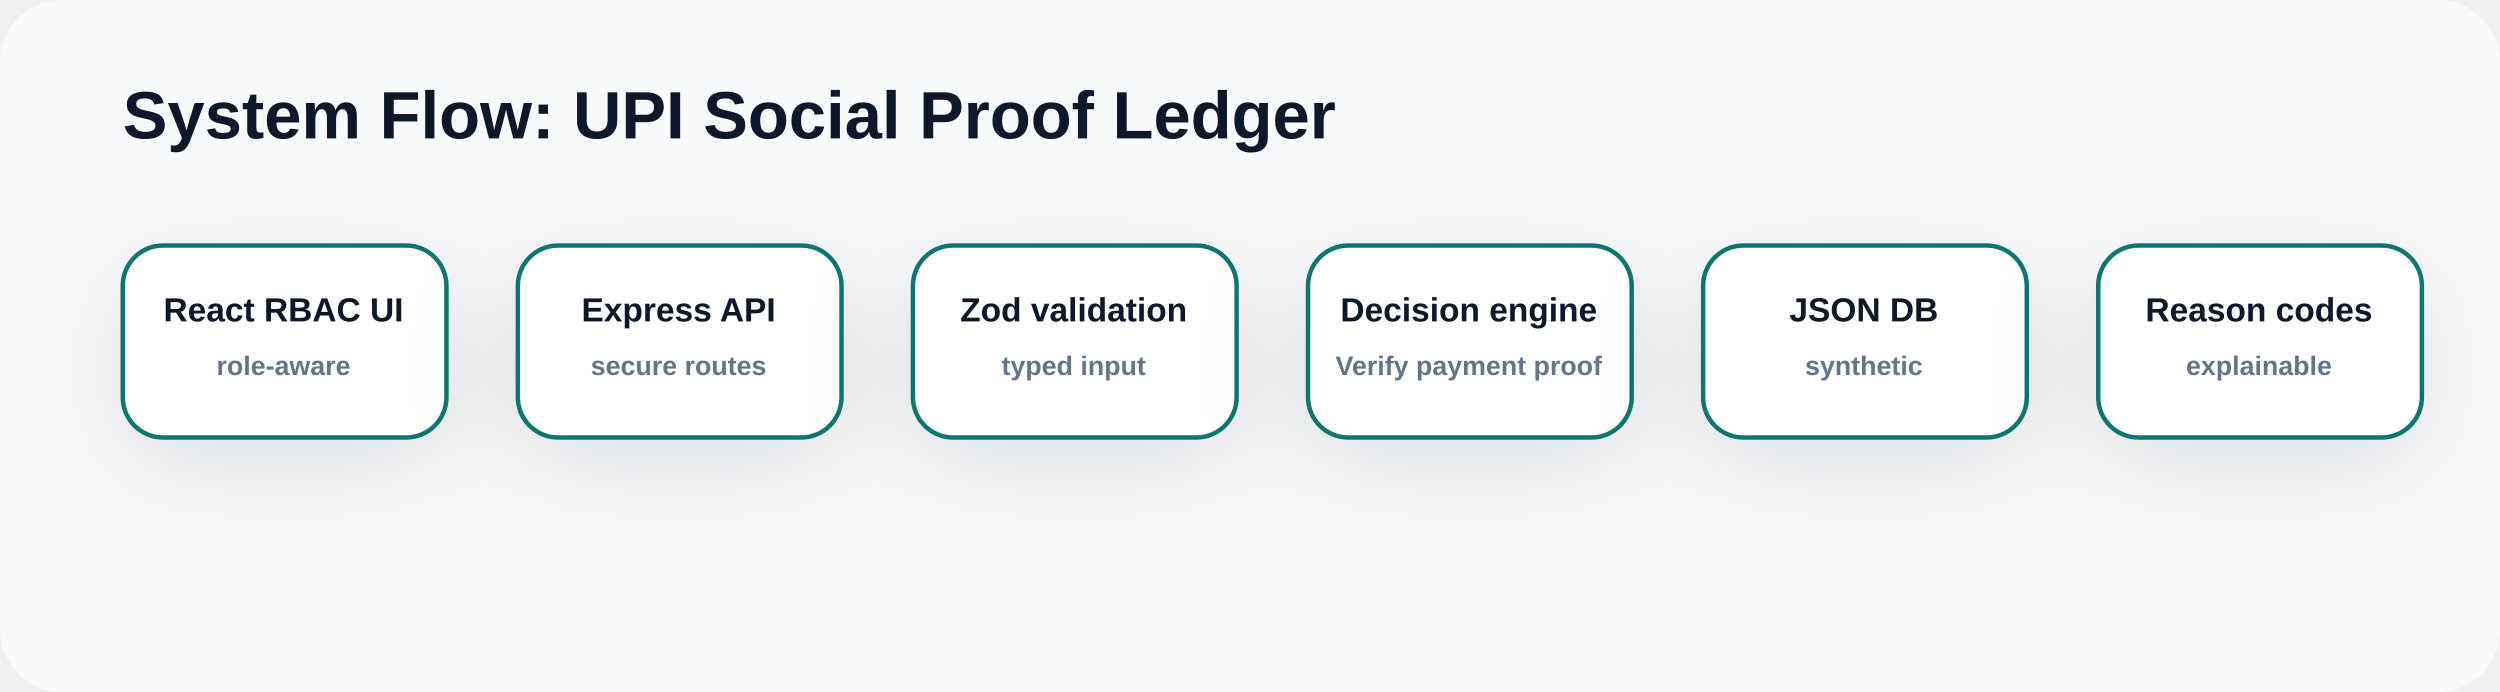
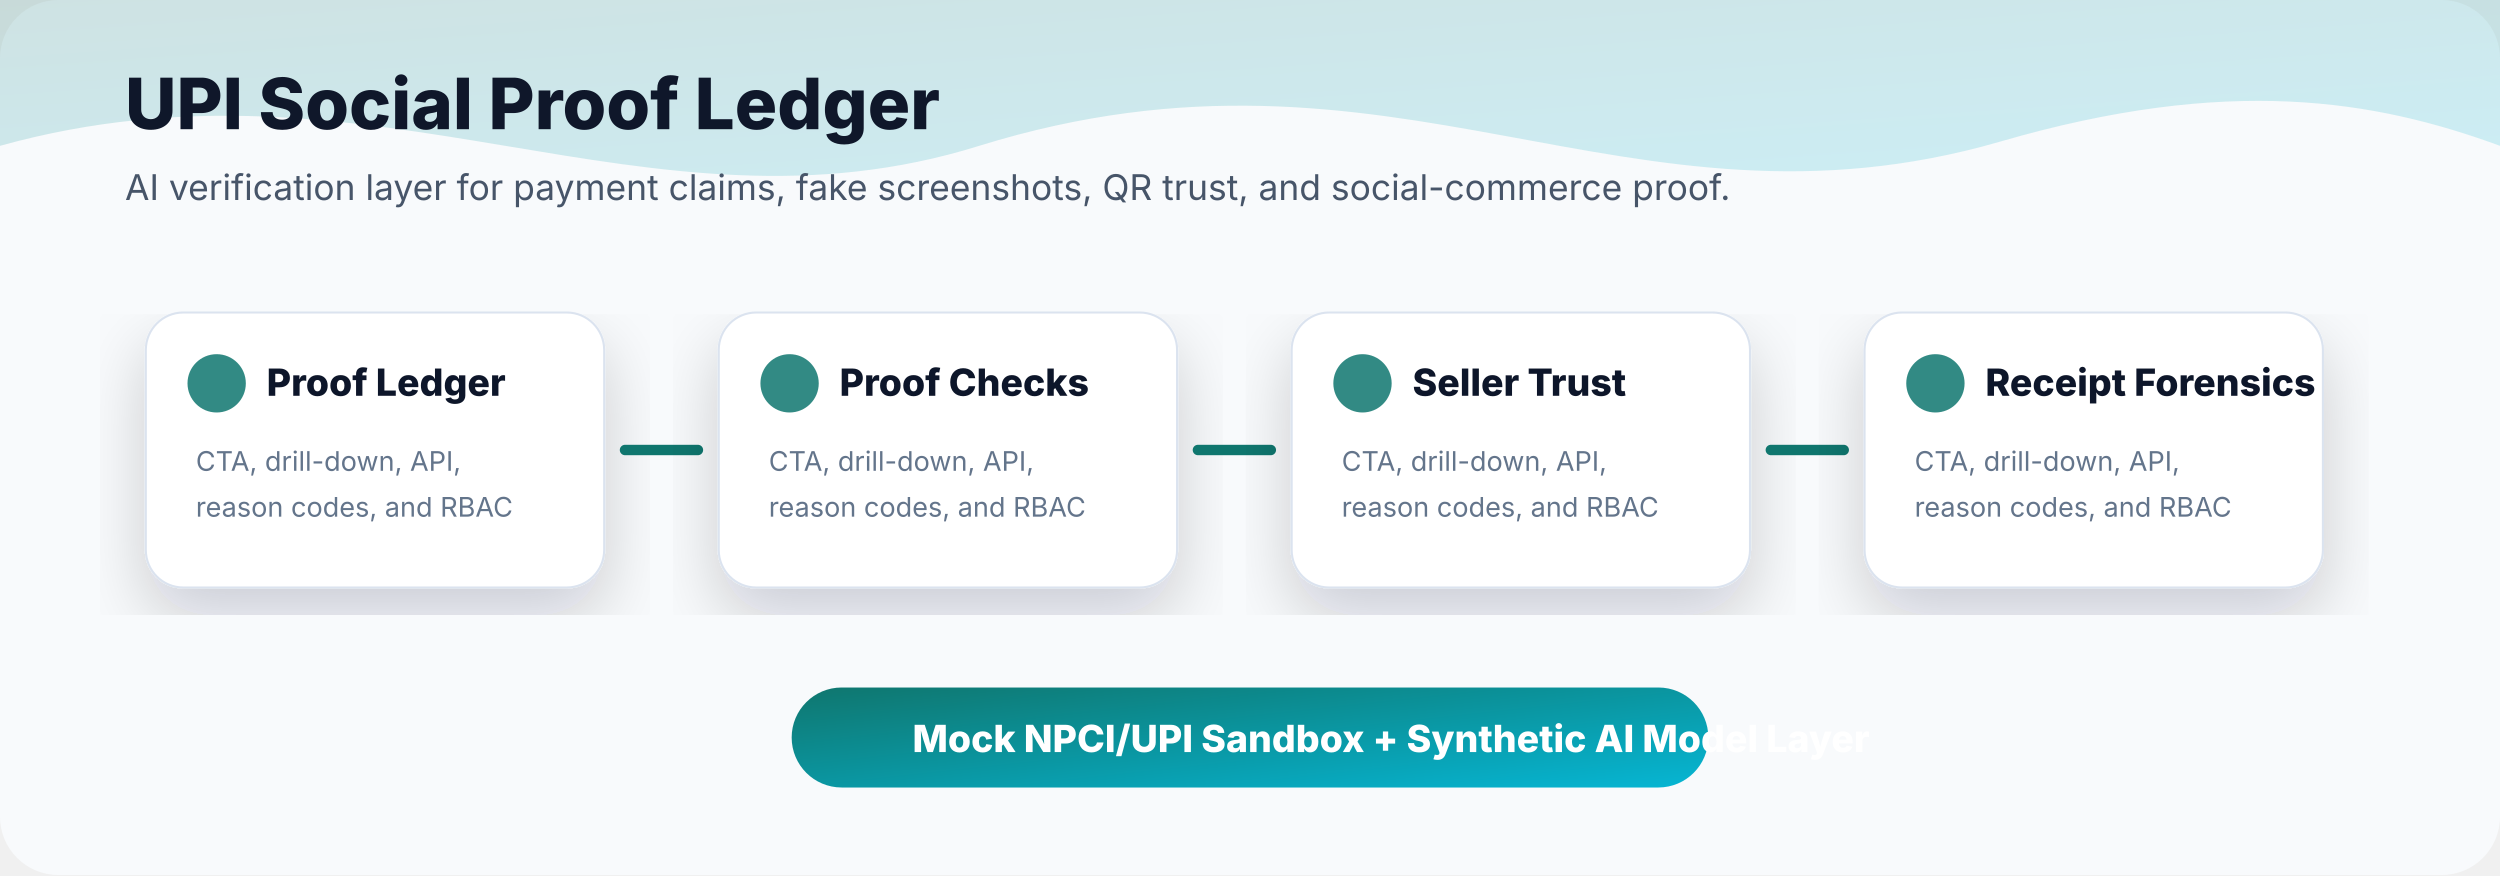
- <svg xmlns="http://www.w3.org/2000/svg" width="1120" height="310" viewBox="0 0 1120 310" fill="none" role="img" aria-label="UPI Social Proof Ledger system map">
+ <svg xmlns="http://www.w3.org/2000/svg" width="1200" height="420" viewBox="0 0 1200 420" role="img" aria-label="UPI Social Proof Ledger unique system map">
  <defs>
-     <linearGradient id="brand" x1="40" y1="0" x2="1080" y2="300">
-       <stop stop-color="#0f766e" />
-       <stop offset=".55" stop-color="#22c55e" />
-       <stop offset="1" stop-color="#6366f1" />
+     <linearGradient id="g" x1="0" y1="0" x2="1" y2="1">
+       <stop offset="0%" stop-color="#0f766e" />
+       <stop offset="100%" stop-color="#06b6d4" />
    </linearGradient>
-     <style>
-       .canvas{fill:#f8fafc}.box{fill:#fff;stroke:url(#brand);stroke-width:2;filter:drop-shadow(0 12px 24px rgba(15,23,42,.12))}
-       .boxTitle{font:800 15px ui-sans-serif,Segoe UI,Arial;fill:#0f172a;text-anchor:middle}
-       .boxSub{font:600 12px ui-sans-serif,Segoe UI,Arial;fill:#64748b;text-anchor:middle}
-       .title{font:900 30px ui-sans-serif,Segoe UI,Arial;fill:#0f172a}
-       .flow{stroke:url(#brand);stroke-width:5;stroke-linecap:round;stroke-dasharray:10 10}
-     </style>
+     <filter id="shadow">
+       <feDropShadow dx="0" dy="14" stdDeviation="16" flood-color="#0f172a" flood-opacity=".18" />
+     </filter>
  </defs>
-   <rect width="1120" height="310" rx="28" class="canvas" />
-   <text x="55" y="62" class="title">System Flow: UPI Social Proof Ledger</text>
-   <g>
-     <rect x="55" y="110" width="145" height="86" rx="18" class="box" />
-     <text x="127" y="144" class="boxTitle">React RBAC UI</text>
-     <text x="127" y="168" class="boxSub">role-aware</text>
+   <rect width="1200" height="420" rx="28" fill="#f8fafc" />
+   <path d="M0 70 C180 20 310 120 470 70 C670 8 780 120 960 68 C1070 36 1140 48 1200 70 L1200 0 L0 0 Z" fill="url(#g)" opacity=".18" />
+   <text x="60" y="62" font-family="Inter, Segoe UI, Arial" font-size="34" font-weight="800" fill="#0f172a">UPI Social Proof Ledger</text>
+   <text x="60" y="96" font-family="Inter, Segoe UI, Arial" font-size="17" fill="#475569">AI verification layer for payment claims, fake screenshots, QR trust, and social-commerce proof.</text>
+   <g filter="url(#shadow)">
+     <rect x="70" y="150" width="220" height="132" rx="18" fill="#ffffff" stroke="#dbe3ef" />
+     <circle cx="104" cy="184" r="14" fill="#0f766e" opacity=".85" />
+     <text x="128" y="190" font-family="Inter, Segoe UI, Arial" font-size="18" font-weight="800" fill="#0f172a">Proof Ledger</text>
+     <text x="94" y="226" font-family="Inter, Segoe UI, Arial" font-size="13" fill="#64748b">CTA, drill-down, API,</text>
+     <text x="94" y="248" font-family="Inter, Segoe UI, Arial" font-size="13" fill="#64748b">reason codes, and RBAC</text>
  </g>
-   <g>
-     <rect x="232" y="110" width="145" height="86" rx="18" class="box" />
-     <text x="304" y="144" class="boxTitle">Express API</text>
-     <text x="304" y="168" class="boxSub">secure routes</text>
+   <path d="M300 216 L335 216" stroke="#0f766e" stroke-width="5" stroke-linecap="round" />
+   <g filter="url(#shadow)">
+     <rect x="345" y="150" width="220" height="132" rx="18" fill="#ffffff" stroke="#dbe3ef" />
+     <circle cx="379" cy="184" r="14" fill="#0f766e" opacity=".85" />
+     <text x="403" y="190" font-family="Inter, Segoe UI, Arial" font-size="18" font-weight="800" fill="#0f172a">Proof Checks</text>
+     <text x="369" y="226" font-family="Inter, Segoe UI, Arial" font-size="13" fill="#64748b">CTA, drill-down, API,</text>
+     <text x="369" y="248" font-family="Inter, Segoe UI, Arial" font-size="13" fill="#64748b">reason codes, and RBAC</text>
  </g>
-   <g>
-     <rect x="409" y="110" width="145" height="86" rx="18" class="box" />
-     <text x="481" y="144" class="boxTitle">Zod validation</text>
-     <text x="481" y="168" class="boxSub">typed input</text>
+   <path d="M575 216 L610 216" stroke="#0f766e" stroke-width="5" stroke-linecap="round" />
+   <g filter="url(#shadow)">
+     <rect x="620" y="150" width="220" height="132" rx="18" fill="#ffffff" stroke="#dbe3ef" />
+     <circle cx="654" cy="184" r="14" fill="#0f766e" opacity=".85" />
+     <text x="678" y="190" font-family="Inter, Segoe UI, Arial" font-size="18" font-weight="800" fill="#0f172a">Seller Trust</text>
+     <text x="644" y="226" font-family="Inter, Segoe UI, Arial" font-size="13" fill="#64748b">CTA, drill-down, API,</text>
+     <text x="644" y="248" font-family="Inter, Segoe UI, Arial" font-size="13" fill="#64748b">reason codes, and RBAC</text>
  </g>
-   <g>
-     <rect x="586" y="110" width="145" height="86" rx="18" class="box" />
-     <text x="658" y="144" class="boxTitle">Decision engine</text>
-     <text x="658" y="168" class="boxSub">Verify payment proof</text>
+   <path d="M850 216 L885 216" stroke="#0f766e" stroke-width="5" stroke-linecap="round" />
+   <g filter="url(#shadow)">
+     <rect x="895" y="150" width="220" height="132" rx="18" fill="#ffffff" stroke="#dbe3ef" />
+     <circle cx="929" cy="184" r="14" fill="#0f766e" opacity=".85" />
+     <text x="953" y="190" font-family="Inter, Segoe UI, Arial" font-size="18" font-weight="800" fill="#0f172a">Receipt Forensics</text>
+     <text x="919" y="226" font-family="Inter, Segoe UI, Arial" font-size="13" fill="#64748b">CTA, drill-down, API,</text>
+     <text x="919" y="248" font-family="Inter, Segoe UI, Arial" font-size="13" fill="#64748b">reason codes, and RBAC</text>
  </g>
-   <g>
-     <rect x="763" y="110" width="145" height="86" rx="18" class="box" />
-     <text x="835" y="144" class="boxTitle">JSON DB</text>
-     <text x="835" y="168" class="boxSub">synthetic</text>
-   </g>
-   <g>
-     <rect x="940" y="110" width="145" height="86" rx="18" class="box" />
-     <text x="1012" y="144" class="boxTitle">Reason codes</text>
-     <text x="1012" y="168" class="boxSub">explainable</text>
-   </g>
-   <path d="M200 153H232" class="flow">
-     <animate attributeName="stroke-dashoffset" values="0;-32" dur="2.4s" repeatCount="indefinite" />
-   </path>
-   <path d="M377 153H409" class="flow">
-     <animate attributeName="stroke-dashoffset" values="0;-32" dur="2.4s" repeatCount="indefinite" />
-   </path>
-   <path d="M554 153H586" class="flow">
-     <animate attributeName="stroke-dashoffset" values="0;-32" dur="2.4s" repeatCount="indefinite" />
-   </path>
-   <path d="M731 153H763" class="flow">
-     <animate attributeName="stroke-dashoffset" values="0;-32" dur="2.4s" repeatCount="indefinite" />
-   </path>
-   <path d="M908 153H940" class="flow">
-     <animate attributeName="stroke-dashoffset" values="0;-32" dur="2.4s" repeatCount="indefinite" />
-   </path>
+   <rect x="380" y="330" width="440" height="48" rx="24" fill="url(#g)" />
+   <text x="438" y="361" font-family="Inter, Segoe UI, Arial" font-size="18" font-weight="800" fill="#ffffff">Mock NPCI/UPI Sandbox + Synthetic AI Model Layer</text>
</svg>
